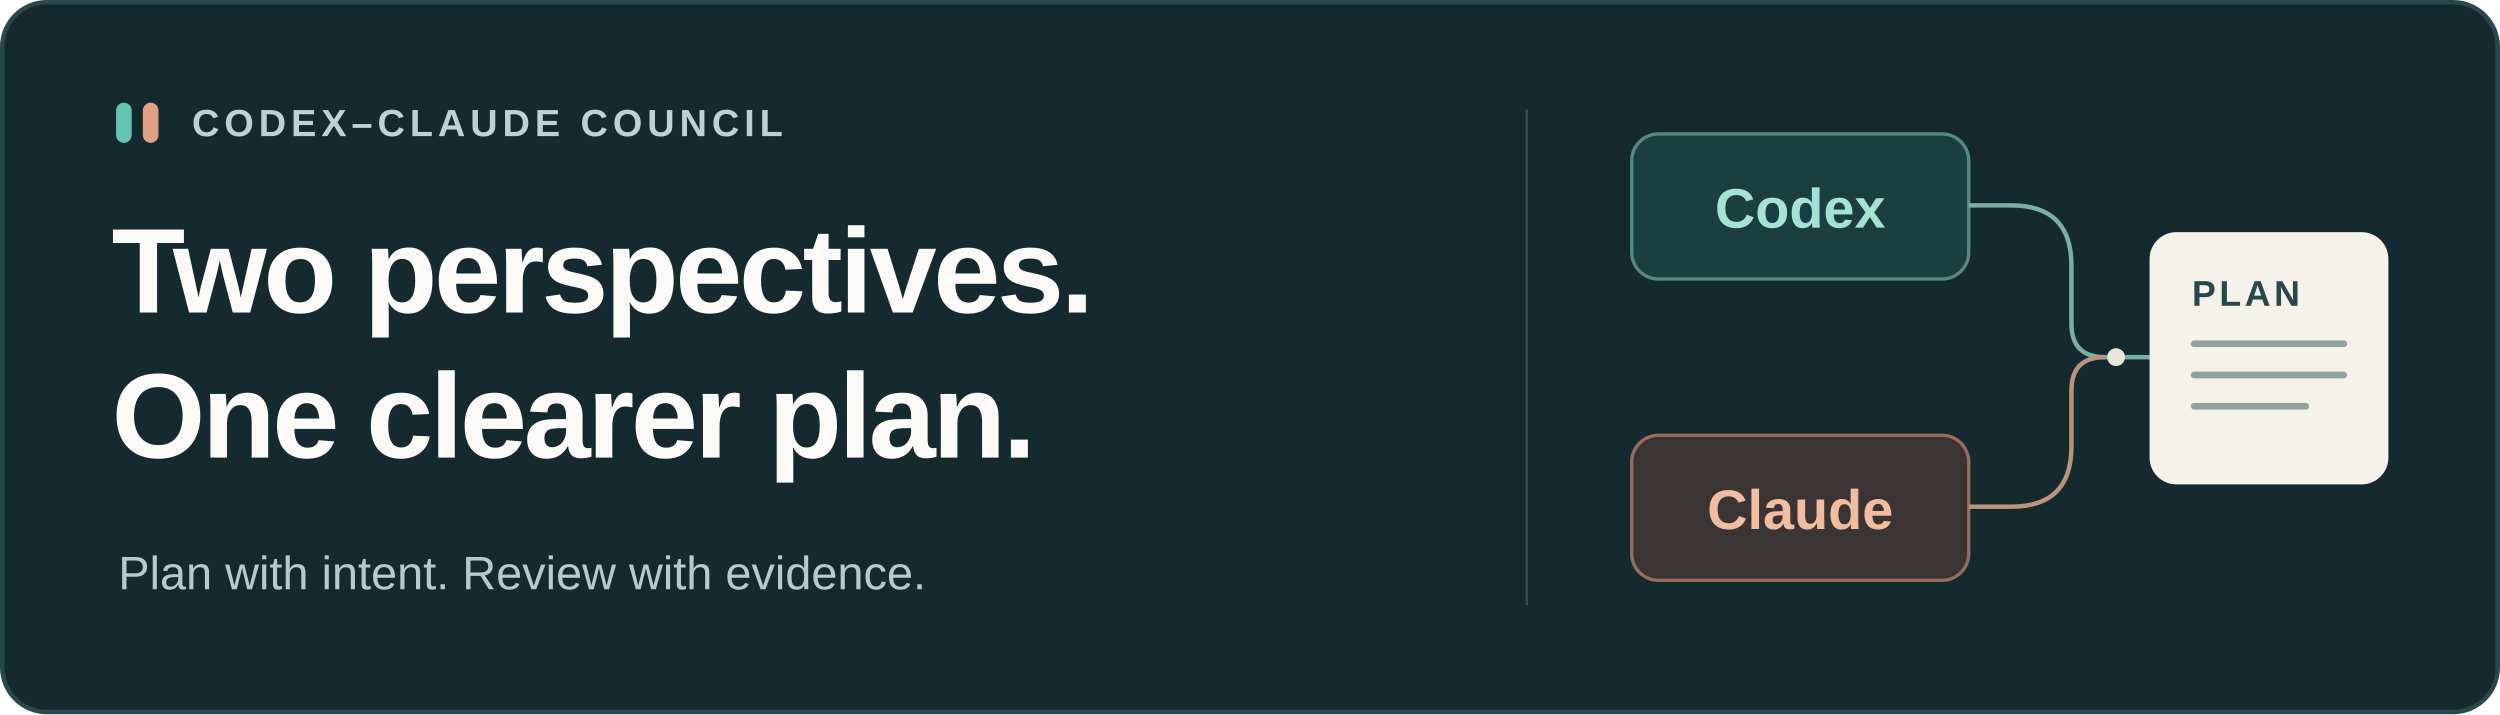
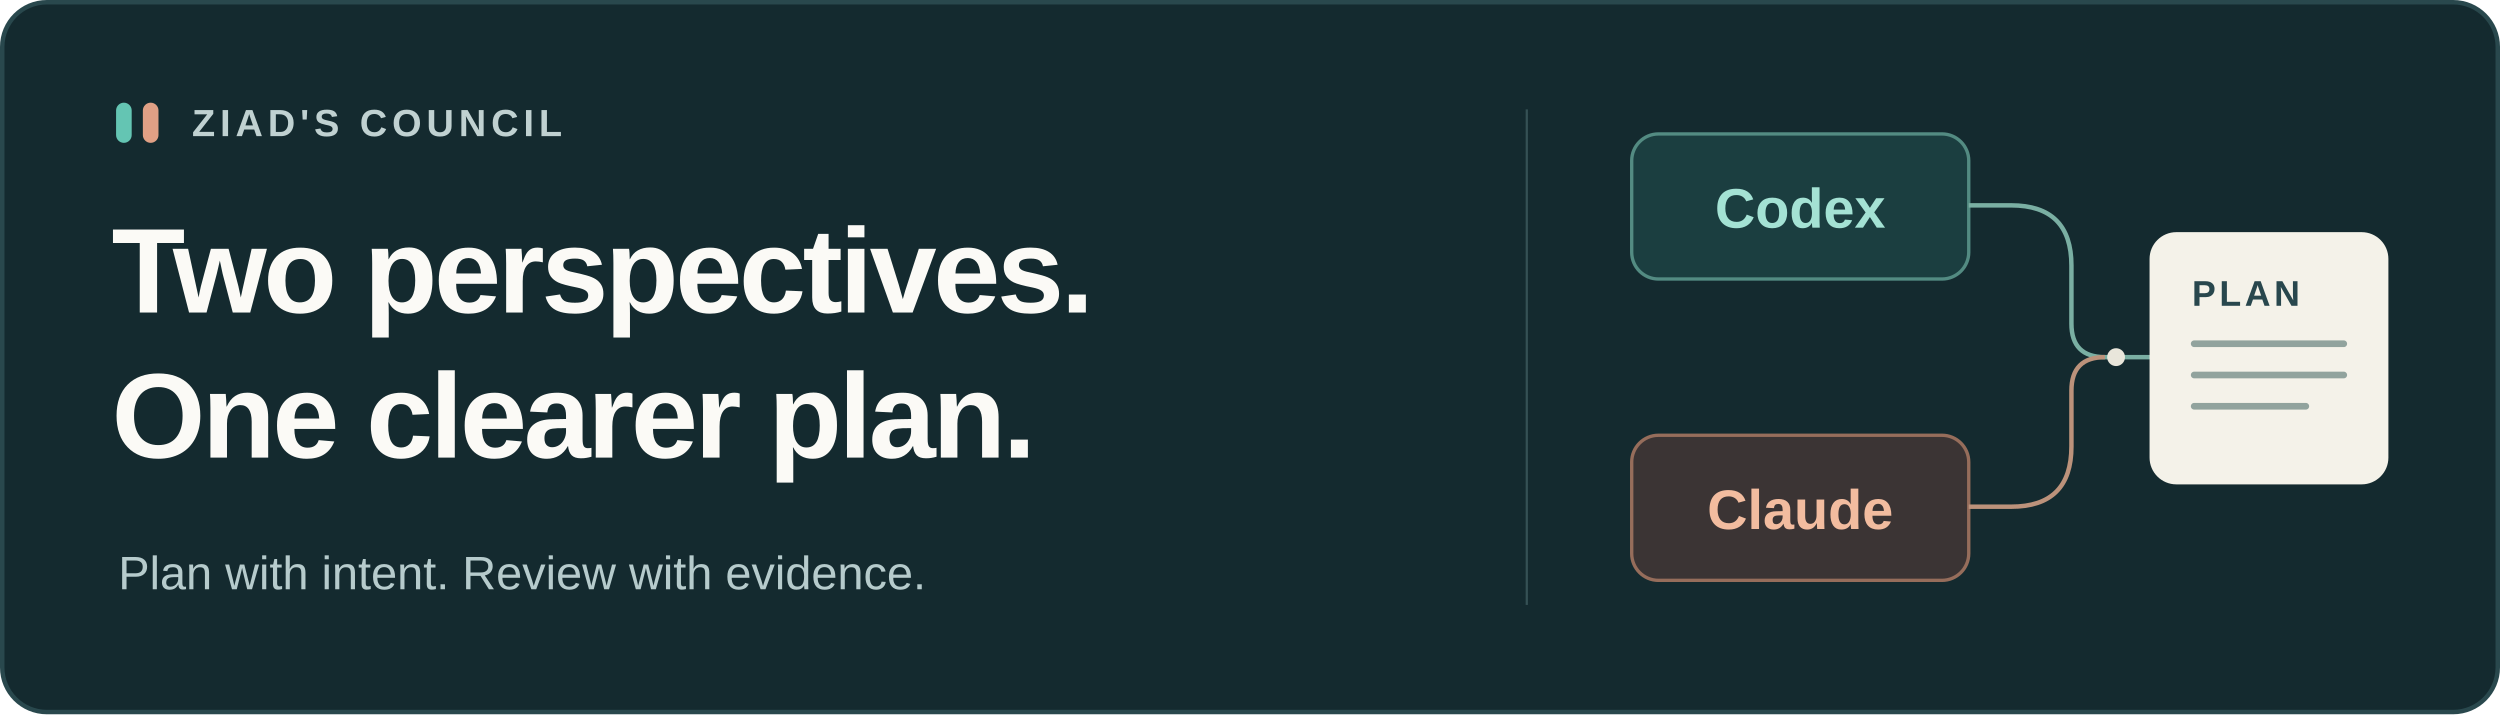
<svg xmlns="http://www.w3.org/2000/svg" width="1120" height="320" viewBox="0 0 1120 320" role="img" aria-labelledby="title desc">
  <rect x="1" y="1" width="1118" height="318" rx="20" fill="#142a2f" stroke="#29484d" stroke-width="2" />
  <g font-family="Segoe UI, Arial, sans-serif">
    <rect x="52" y="46" width="7" height="18" rx="3.5" fill="#64c5b3" />
    <rect x="64" y="46" width="7" height="18" rx="3.5" fill="#e0a085" />
-     <text x="86" y="61" font-size="17" font-weight="600" letter-spacing="2.2" fill="#c0d1d1">CODEX–CLAUDE COUNCIL</text>
+     <text x="86" y="61" font-size="17" font-weight="600" letter-spacing="2.2" fill="#c0d1d1">ZIAD'S COUNCIL</text>
    <text x="50" y="140" font-size="54" font-weight="600" letter-spacing="-1.5" fill="#fbfaf6">Two perspectives.</text>
    <text x="50" y="205" font-size="54" font-weight="600" letter-spacing="-1.5" fill="#fbfaf6">One clearer plan.</text>
    <text x="53" y="264" font-size="21" fill="#b6cbcc">Plan with intent. Review with evidence.</text>
    <path d="M684 49V271" stroke="#355155" stroke-width="1" />
    <rect x="731" y="60" width="151" height="65" rx="12" fill="#1b3e40" stroke="#538b82" stroke-width="1.5" />
    <text x="806.5" y="102" text-anchor="middle" font-size="25" font-weight="600" fill="#a4e2d4">Codex</text>
    <rect x="731" y="195" width="151" height="65" rx="12" fill="#3b3434" stroke="#966d5b" stroke-width="1.5" />
    <text x="806.5" y="237" text-anchor="middle" font-size="25" font-weight="600" fill="#f2bc9f">Claude</text>
    <g fill="none" stroke-width="2">
      <path d="M882 92H901Q928 92 928 119V145Q928 160 943 160H964" stroke="#7aafa3" />
      <path d="M882 227H901Q928 227 928 200V175Q928 160 943 160" stroke="#bc927b" />
    </g>
    <circle cx="948" cy="160" r="4" fill="#e9e6db" />
    <rect x="963" y="104" width="107" height="113" rx="12" fill="#f4f2e9" />
    <text x="982" y="137" font-size="16" font-weight="700" letter-spacing="1.6" fill="#28474d">PLAN</text>
    <path d="M983 154H1050M983 168H1050M983 182H1033" stroke="#91a39d" stroke-width="3" stroke-linecap="round" />
  </g>
</svg>
